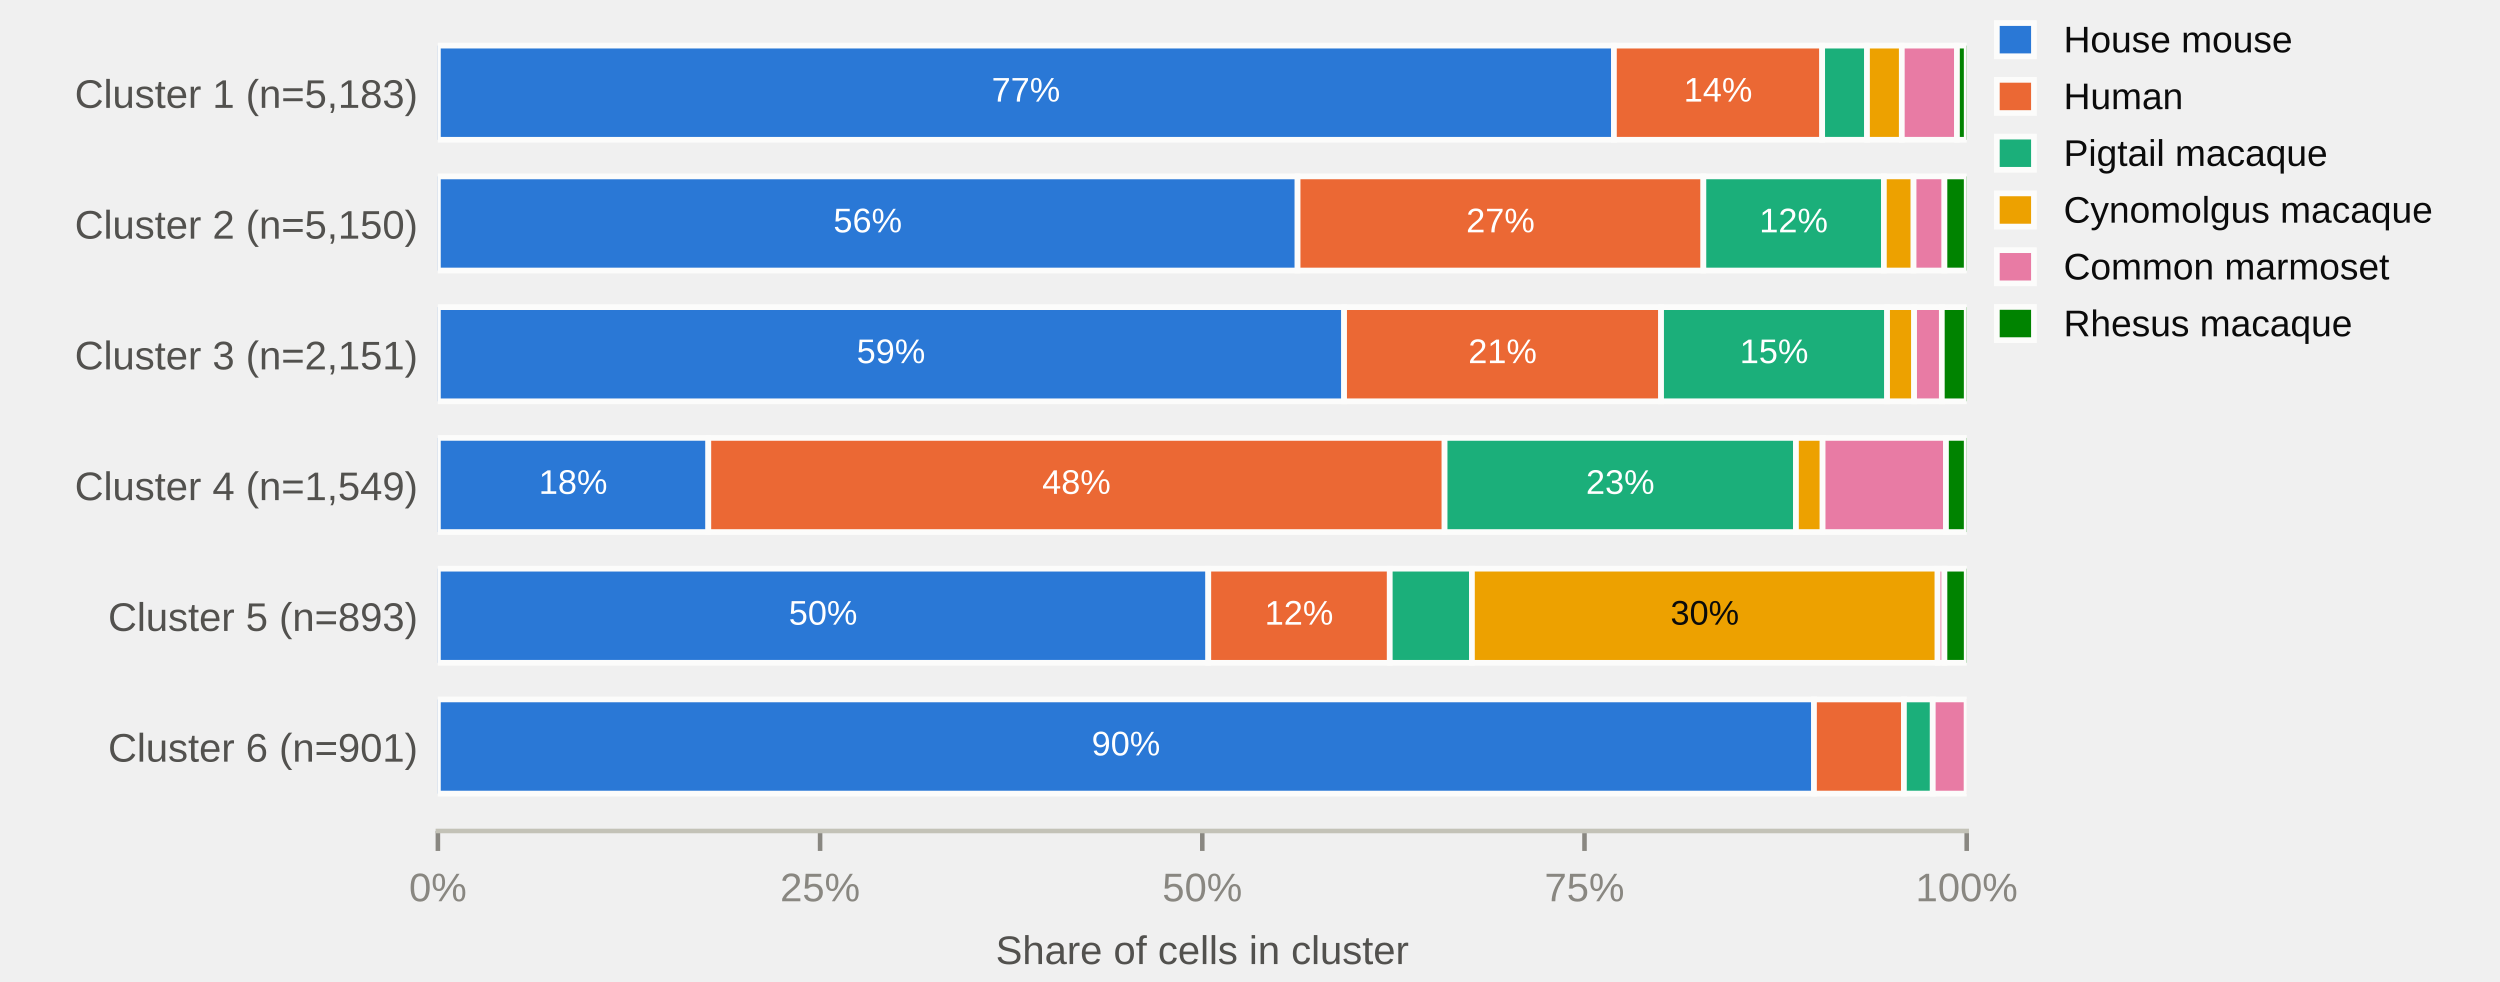
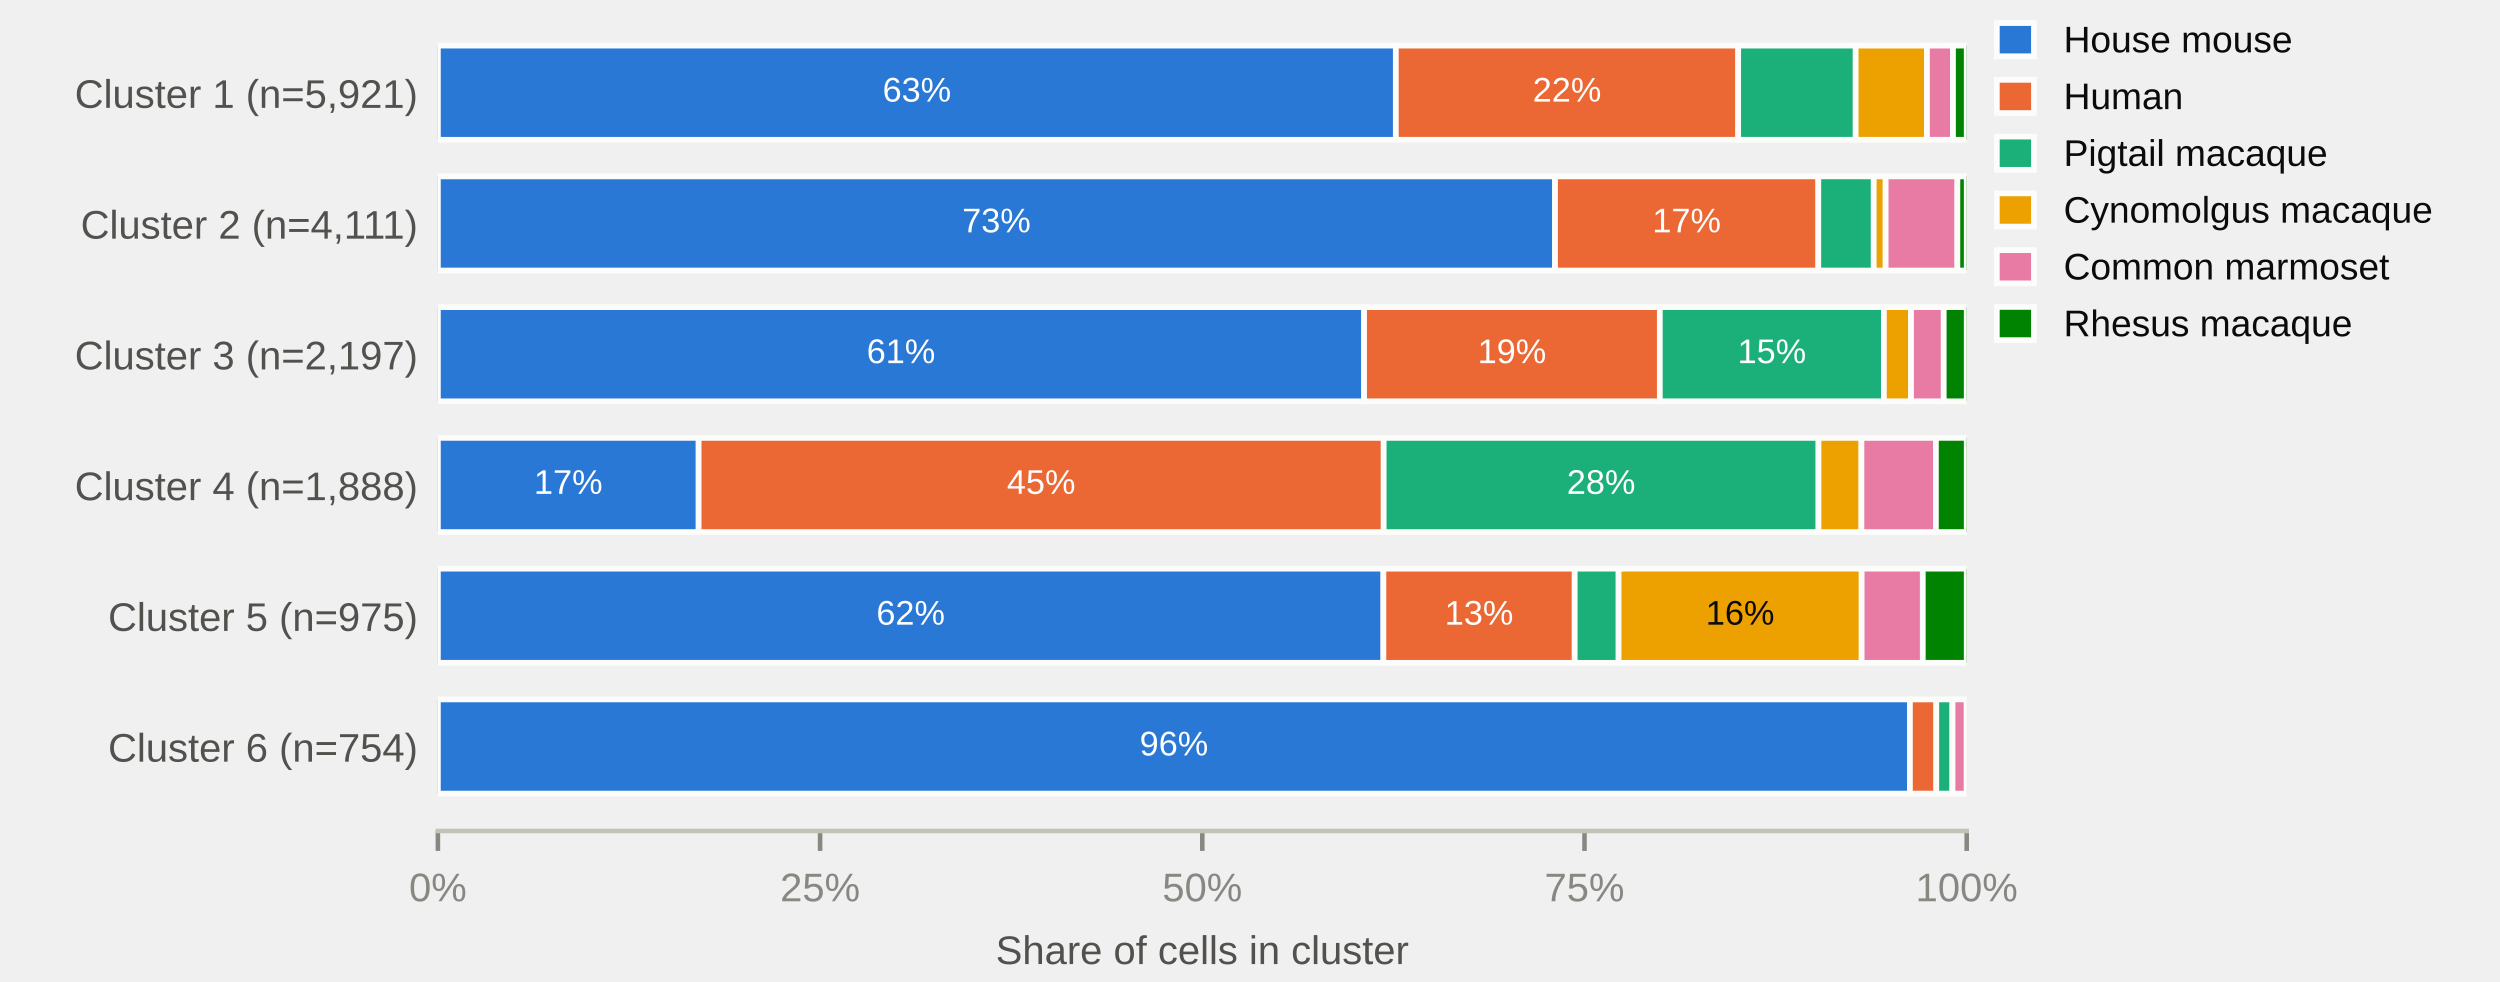
<svg xmlns="http://www.w3.org/2000/svg" xmlns:xlink="http://www.w3.org/1999/xlink" width="437.987pt" height="172.025pt" viewBox="0 0 437.987 172.025" version="1.1">
  <defs>
    <style type="text/css">*{stroke-linejoin: round; stroke-linecap: butt}</style>
  </defs>
  <g id="figure_1">
    <g id="patch_1">
      <path d="M 0 172.025  L 437.987 172.025  L 437.987 0  L 0 0  L 0 172.025  z " style="fill: none" />
    </g>
    <g id="axes_1">
      <g id="patch_2">
        <path d="M 76.716 145.584  L 344.556 145.584  L 344.556 1.44  L 76.716 1.44  L 76.716 145.584  z " style="fill: none" />
      </g>
      <g id="patch_3">
-         <path d="M 76.716 139.032  L 317.802 139.032  L 317.802 122.537  L 76.716 122.537  z " clip-path="url(#pb5919cd593)" style="fill: #2a78d6; stroke: #fcfcfb; stroke-linejoin: miter" />
+         <path d="M 76.716 139.032  L 334.61 139.032  L 334.61 122.537  L 76.716 122.537  z " clip-path="url(#paca1676fa0)" style="fill: #2a78d6; stroke: #fcfcfb; stroke-linejoin: miter" />
      </g>
      <g id="patch_4">
-         <path d="M 76.716 116.123  L 211.686 116.123  L 211.686 99.628  L 76.716 99.628  z " clip-path="url(#pb5919cd593)" style="fill: #2a78d6; stroke: #fcfcfb; stroke-linejoin: miter" />
+         <path d="M 76.716 116.123  L 242.365 116.123  L 242.365 99.628  L 76.716 99.628  z " clip-path="url(#paca1676fa0)" style="fill: #2a78d6; stroke: #fcfcfb; stroke-linejoin: miter" />
      </g>
      <g id="patch_5">
-         <path d="M 76.716 93.214  L 124.094 93.214  L 124.094 76.719  L 76.716 76.719  z " clip-path="url(#pb5919cd593)" style="fill: #2a78d6; stroke: #fcfcfb; stroke-linejoin: miter" />
+         <path d="M 76.716 93.214  L 122.397 93.214  L 122.397 76.719  L 76.716 76.719  z " clip-path="url(#paca1676fa0)" style="fill: #2a78d6; stroke: #fcfcfb; stroke-linejoin: miter" />
      </g>
      <g id="patch_6">
-         <path d="M 76.716 70.305  L 235.478 70.305  L 235.478 53.81  L 76.716 53.81  z " clip-path="url(#pb5919cd593)" style="fill: #2a78d6; stroke: #fcfcfb; stroke-linejoin: miter" />
+         <path d="M 76.716 70.305  L 238.981 70.305  L 238.981 53.81  L 76.716 53.81  z " clip-path="url(#paca1676fa0)" style="fill: #2a78d6; stroke: #fcfcfb; stroke-linejoin: miter" />
      </g>
      <g id="patch_7">
-         <path d="M 76.716 47.396  L 227.331 47.396  L 227.331 30.901  L 76.716 30.901  z " clip-path="url(#pb5919cd593)" style="fill: #2a78d6; stroke: #fcfcfb; stroke-linejoin: miter" />
+         <path d="M 76.716 47.396  L 272.433 47.396  L 272.433 30.901  L 76.716 30.901  z " clip-path="url(#paca1676fa0)" style="fill: #2a78d6; stroke: #fcfcfb; stroke-linejoin: miter" />
      </g>
      <g id="patch_8">
-         <path d="M 76.716 24.487  L 282.751 24.487  L 282.751 7.992  L 76.716 7.992  z " clip-path="url(#pb5919cd593)" style="fill: #2a78d6; stroke: #fcfcfb; stroke-linejoin: miter" />
+         <path d="M 76.716 24.487  L 244.54 24.487  L 244.54 7.992  L 76.716 7.992  z " clip-path="url(#paca1676fa0)" style="fill: #2a78d6; stroke: #fcfcfb; stroke-linejoin: miter" />
      </g>
      <g id="patch_9">
-         <path d="M 317.802 139.032  L 333.557 139.032  L 333.557 122.537  L 317.802 122.537  z " clip-path="url(#pb5919cd593)" style="fill: #eb6834; stroke: #fcfcfb; stroke-linejoin: miter" />
+         <path d="M 334.61 139.032  L 339.228 139.032  L 339.228 122.537  L 334.61 122.537  z " clip-path="url(#paca1676fa0)" style="fill: #eb6834; stroke: #fcfcfb; stroke-linejoin: miter" />
      </g>
      <g id="patch_10">
-         <path d="M 211.686 116.123  L 243.479 116.123  L 243.479 99.628  L 211.686 99.628  z " clip-path="url(#pb5919cd593)" style="fill: #eb6834; stroke: #fcfcfb; stroke-linejoin: miter" />
+         <path d="M 242.365 116.123  L 275.879 116.123  L 275.879 99.628  L 242.365 99.628  z " clip-path="url(#paca1676fa0)" style="fill: #eb6834; stroke: #fcfcfb; stroke-linejoin: miter" />
      </g>
      <g id="patch_11">
-         <path d="M 124.094 93.214  L 253.086 93.214  L 253.086 76.719  L 124.094 76.719  z " clip-path="url(#pb5919cd593)" style="fill: #eb6834; stroke: #fcfcfb; stroke-linejoin: miter" />
+         <path d="M 122.397 93.214  L 242.414 93.214  L 242.414 76.719  L 122.397 76.719  z " clip-path="url(#paca1676fa0)" style="fill: #eb6834; stroke: #fcfcfb; stroke-linejoin: miter" />
      </g>
      <g id="patch_12">
-         <path d="M 235.478 70.305  L 291.013 70.305  L 291.013 53.81  L 235.478 53.81  z " clip-path="url(#pb5919cd593)" style="fill: #eb6834; stroke: #fcfcfb; stroke-linejoin: miter" />
+         <path d="M 238.981 70.305  L 290.793 70.305  L 290.793 53.81  L 238.981 53.81  z " clip-path="url(#paca1676fa0)" style="fill: #eb6834; stroke: #fcfcfb; stroke-linejoin: miter" />
      </g>
      <g id="patch_13">
-         <path d="M 227.331 47.396  L 298.425 47.396  L 298.425 30.901  L 227.331 30.901  z " clip-path="url(#pb5919cd593)" style="fill: #eb6834; stroke: #fcfcfb; stroke-linejoin: miter" />
+         <path d="M 272.433 47.396  L 318.561 47.396  L 318.561 30.901  L 272.433 30.901  z " clip-path="url(#paca1676fa0)" style="fill: #eb6834; stroke: #fcfcfb; stroke-linejoin: miter" />
      </g>
      <g id="patch_14">
-         <path d="M 282.751 24.487  L 319.235 24.487  L 319.235 7.992  L 282.751 7.992  z " clip-path="url(#pb5919cd593)" style="fill: #eb6834; stroke: #fcfcfb; stroke-linejoin: miter" />
+         <path d="M 244.54 24.487  L 304.523 24.487  L 304.523 7.992  L 244.54 7.992  z " clip-path="url(#paca1676fa0)" style="fill: #eb6834; stroke: #fcfcfb; stroke-linejoin: miter" />
      </g>
      <g id="patch_15">
-         <path d="M 333.557 139.032  L 338.611 139.032  L 338.611 122.537  L 333.557 122.537  z " clip-path="url(#pb5919cd593)" style="fill: #1baf7a; stroke: #fcfcfb; stroke-linejoin: miter" />
+         <path d="M 339.228 139.032  L 342.07 139.032  L 342.07 122.537  L 339.228 122.537  z " clip-path="url(#paca1676fa0)" style="fill: #1baf7a; stroke: #fcfcfb; stroke-linejoin: miter" />
      </g>
      <g id="patch_16">
-         <path d="M 243.479 116.123  L 257.876 116.123  L 257.876 99.628  L 243.479 99.628  z " clip-path="url(#pb5919cd593)" style="fill: #1baf7a; stroke: #fcfcfb; stroke-linejoin: miter" />
+         <path d="M 275.879 116.123  L 283.571 116.123  L 283.571 99.628  L 275.879 99.628  z " clip-path="url(#paca1676fa0)" style="fill: #1baf7a; stroke: #fcfcfb; stroke-linejoin: miter" />
      </g>
      <g id="patch_17">
-         <path d="M 253.086 93.214  L 314.643 93.214  L 314.643 76.719  L 253.086 76.719  z " clip-path="url(#pb5919cd593)" style="fill: #1baf7a; stroke: #fcfcfb; stroke-linejoin: miter" />
+         <path d="M 242.414 93.214  L 318.595 93.214  L 318.595 76.719  L 242.414 76.719  z " clip-path="url(#paca1676fa0)" style="fill: #1baf7a; stroke: #fcfcfb; stroke-linejoin: miter" />
      </g>
      <g id="patch_18">
-         <path d="M 291.013 70.305  L 330.61 70.305  L 330.61 53.81  L 291.013 53.81  z " clip-path="url(#pb5919cd593)" style="fill: #1baf7a; stroke: #fcfcfb; stroke-linejoin: miter" />
+         <path d="M 290.793 70.305  L 330.049 70.305  L 330.049 53.81  L 290.793 53.81  z " clip-path="url(#paca1676fa0)" style="fill: #1baf7a; stroke: #fcfcfb; stroke-linejoin: miter" />
      </g>
      <g id="patch_19">
-         <path d="M 298.425 47.396  L 330.046 47.396  L 330.046 30.901  L 298.425 30.901  z " clip-path="url(#pb5919cd593)" style="fill: #1baf7a; stroke: #fcfcfb; stroke-linejoin: miter" />
+         <path d="M 318.561 47.396  L 328.268 47.396  L 328.268 30.901  L 318.561 30.901  z " clip-path="url(#paca1676fa0)" style="fill: #1baf7a; stroke: #fcfcfb; stroke-linejoin: miter" />
      </g>
      <g id="patch_20">
-         <path d="M 319.235 24.487  L 327.09 24.487  L 327.09 7.992  L 319.235 7.992  z " clip-path="url(#pb5919cd593)" style="fill: #1baf7a; stroke: #fcfcfb; stroke-linejoin: miter" />
+         <path d="M 304.523 24.487  L 325.105 24.487  L 325.105 7.992  L 304.523 7.992  z " clip-path="url(#paca1676fa0)" style="fill: #1baf7a; stroke: #fcfcfb; stroke-linejoin: miter" />
      </g>
      <g id="patch_21">
-         <path d="M 338.611 139.032  L 338.611 139.032  L 338.611 122.537  L 338.611 122.537  z " clip-path="url(#pb5919cd593)" style="fill: #eda100; stroke: #fcfcfb; stroke-linejoin: miter" />
+         <path d="M 342.07 139.032  L 342.07 139.032  L 342.07 122.537  L 342.07 122.537  z " clip-path="url(#paca1676fa0)" style="fill: #eda100; stroke: #fcfcfb; stroke-linejoin: miter" />
      </g>
      <g id="patch_22">
-         <path d="M 257.876 116.123  L 339.457 116.123  L 339.457 99.628  L 257.876 99.628  z " clip-path="url(#pb5919cd593)" style="fill: #eda100; stroke: #fcfcfb; stroke-linejoin: miter" />
+         <path d="M 283.571 116.123  L 326.151 116.123  L 326.151 99.628  L 283.571 99.628  z " clip-path="url(#paca1676fa0)" style="fill: #eda100; stroke: #fcfcfb; stroke-linejoin: miter" />
      </g>
      <g id="patch_23">
-         <path d="M 314.643 93.214  L 319.311 93.214  L 319.311 76.719  L 314.643 76.719  z " clip-path="url(#pb5919cd593)" style="fill: #eda100; stroke: #fcfcfb; stroke-linejoin: miter" />
+         <path d="M 318.595 93.214  L 326.114 93.214  L 326.114 76.719  L 318.595 76.719  z " clip-path="url(#paca1676fa0)" style="fill: #eda100; stroke: #fcfcfb; stroke-linejoin: miter" />
      </g>
      <g id="patch_24">
-         <path d="M 330.61 70.305  L 335.342 70.305  L 335.342 53.81  L 330.61 53.81  z " clip-path="url(#pb5919cd593)" style="fill: #eda100; stroke: #fcfcfb; stroke-linejoin: miter" />
+         <path d="M 330.049 70.305  L 334.803 70.305  L 334.803 53.81  L 330.049 53.81  z " clip-path="url(#paca1676fa0)" style="fill: #eda100; stroke: #fcfcfb; stroke-linejoin: miter" />
      </g>
      <g id="patch_25">
-         <path d="M 330.046 47.396  L 335.247 47.396  L 335.247 30.901  L 330.046 30.901  z " clip-path="url(#pb5919cd593)" style="fill: #eda100; stroke: #fcfcfb; stroke-linejoin: miter" />
+         <path d="M 328.268 47.396  L 330.353 47.396  L 330.353 30.901  L 328.268 30.901  z " clip-path="url(#paca1676fa0)" style="fill: #eda100; stroke: #fcfcfb; stroke-linejoin: miter" />
      </g>
      <g id="patch_26">
-         <path d="M 327.09 24.487  L 333.187 24.487  L 333.187 7.992  L 327.09 7.992  z " clip-path="url(#pb5919cd593)" style="fill: #eda100; stroke: #fcfcfb; stroke-linejoin: miter" />
+         <path d="M 325.105 24.487  L 337.59 24.487  L 337.59 7.992  L 325.105 7.992  z " clip-path="url(#paca1676fa0)" style="fill: #eda100; stroke: #fcfcfb; stroke-linejoin: miter" />
      </g>
      <g id="patch_27">
-         <path d="M 338.611 139.032  L 344.556 139.032  L 344.556 122.537  L 338.611 122.537  z " clip-path="url(#pb5919cd593)" style="fill: #e87ba4; stroke: #fcfcfb; stroke-linejoin: miter" />
+         <path d="M 342.07 139.032  L 344.556 139.032  L 344.556 122.537  L 342.07 122.537  z " clip-path="url(#paca1676fa0)" style="fill: #e87ba4; stroke: #fcfcfb; stroke-linejoin: miter" />
      </g>
      <g id="patch_28">
-         <path d="M 339.457 116.123  L 340.657 116.123  L 340.657 99.628  L 339.457 99.628  z " clip-path="url(#pb5919cd593)" style="fill: #e87ba4; stroke: #fcfcfb; stroke-linejoin: miter" />
+         <path d="M 326.151 116.123  L 336.864 116.123  L 336.864 99.628  L 326.151 99.628  z " clip-path="url(#paca1676fa0)" style="fill: #e87ba4; stroke: #fcfcfb; stroke-linejoin: miter" />
      </g>
      <g id="patch_29">
-         <path d="M 319.311 93.214  L 340.925 93.214  L 340.925 76.719  L 319.311 76.719  z " clip-path="url(#pb5919cd593)" style="fill: #e87ba4; stroke: #fcfcfb; stroke-linejoin: miter" />
+         <path d="M 326.114 93.214  L 339.165 93.214  L 339.165 76.719  L 326.114 76.719  z " clip-path="url(#paca1676fa0)" style="fill: #e87ba4; stroke: #fcfcfb; stroke-linejoin: miter" />
      </g>
      <g id="patch_30">
-         <path d="M 335.342 70.305  L 340.198 70.305  L 340.198 53.81  L 335.342 53.81  z " clip-path="url(#pb5919cd593)" style="fill: #e87ba4; stroke: #fcfcfb; stroke-linejoin: miter" />
+         <path d="M 334.803 70.305  L 340.533 70.305  L 340.533 53.81  L 334.803 53.81  z " clip-path="url(#paca1676fa0)" style="fill: #e87ba4; stroke: #fcfcfb; stroke-linejoin: miter" />
      </g>
      <g id="patch_31">
-         <path d="M 335.247 47.396  L 340.656 47.396  L 340.656 30.901  L 335.247 30.901  z " clip-path="url(#pb5919cd593)" style="fill: #e87ba4; stroke: #fcfcfb; stroke-linejoin: miter" />
+         <path d="M 330.353 47.396  L 342.927 47.396  L 342.927 30.901  L 330.353 30.901  z " clip-path="url(#paca1676fa0)" style="fill: #e87ba4; stroke: #fcfcfb; stroke-linejoin: miter" />
      </g>
      <g id="patch_32">
-         <path d="M 333.187 24.487  L 342.851 24.487  L 342.851 7.992  L 333.187 7.992  z " clip-path="url(#pb5919cd593)" style="fill: #e87ba4; stroke: #fcfcfb; stroke-linejoin: miter" />
+         <path d="M 337.59 24.487  L 342.159 24.487  L 342.159 7.992  L 337.59 7.992  z " clip-path="url(#paca1676fa0)" style="fill: #e87ba4; stroke: #fcfcfb; stroke-linejoin: miter" />
      </g>
      <g id="patch_33">
-         <path d="M 344.556 139.032  L 344.556 139.032  L 344.556 122.537  L 344.556 122.537  z " clip-path="url(#pb5919cd593)" style="fill: #008300; stroke: #fcfcfb; stroke-linejoin: miter" />
+         <path d="M 344.556 139.032  L 344.556 139.032  L 344.556 122.537  L 344.556 122.537  z " clip-path="url(#paca1676fa0)" style="fill: #008300; stroke: #fcfcfb; stroke-linejoin: miter" />
      </g>
      <g id="patch_34">
-         <path d="M 340.657 116.123  L 344.556 116.123  L 344.556 99.628  L 340.657 99.628  z " clip-path="url(#pb5919cd593)" style="fill: #008300; stroke: #fcfcfb; stroke-linejoin: miter" />
+         <path d="M 336.864 116.123  L 344.556 116.123  L 344.556 99.628  L 336.864 99.628  z " clip-path="url(#paca1676fa0)" style="fill: #008300; stroke: #fcfcfb; stroke-linejoin: miter" />
      </g>
      <g id="patch_35">
-         <path d="M 340.925 93.214  L 344.556 93.214  L 344.556 76.719  L 340.925 76.719  z " clip-path="url(#pb5919cd593)" style="fill: #008300; stroke: #fcfcfb; stroke-linejoin: miter" />
+         <path d="M 339.165 93.214  L 344.556 93.214  L 344.556 76.719  L 339.165 76.719  z " clip-path="url(#paca1676fa0)" style="fill: #008300; stroke: #fcfcfb; stroke-linejoin: miter" />
      </g>
      <g id="patch_36">
-         <path d="M 340.198 70.305  L 344.556 70.305  L 344.556 53.81  L 340.198 53.81  z " clip-path="url(#pb5919cd593)" style="fill: #008300; stroke: #fcfcfb; stroke-linejoin: miter" />
+         <path d="M 340.533 70.305  L 344.556 70.305  L 344.556 53.81  L 340.533 53.81  z " clip-path="url(#paca1676fa0)" style="fill: #008300; stroke: #fcfcfb; stroke-linejoin: miter" />
      </g>
      <g id="patch_37">
-         <path d="M 340.656 47.396  L 344.556 47.396  L 344.556 30.901  L 340.656 30.901  z " clip-path="url(#pb5919cd593)" style="fill: #008300; stroke: #fcfcfb; stroke-linejoin: miter" />
+         <path d="M 342.927 47.396  L 344.556 47.396  L 344.556 30.901  L 342.927 30.901  z " clip-path="url(#paca1676fa0)" style="fill: #008300; stroke: #fcfcfb; stroke-linejoin: miter" />
      </g>
      <g id="patch_38">
-         <path d="M 342.851 24.487  L 344.556 24.487  L 344.556 7.992  L 342.851 7.992  z " clip-path="url(#pb5919cd593)" style="fill: #008300; stroke: #fcfcfb; stroke-linejoin: miter" />
+         <path d="M 342.159 24.487  L 344.556 24.487  L 344.556 7.992  L 342.159 7.992  z " clip-path="url(#paca1676fa0)" style="fill: #008300; stroke: #fcfcfb; stroke-linejoin: miter" />
      </g>
      <g id="matplotlib.axis_1">
        <g id="xtick_1">
          <g id="line2d_1">
            <defs>
-               <path id="m3ac565c363" d="M 0 0  L 0 3.5  " style="stroke: #898781; stroke-width: 0.8" />
+               <path id="m265ef9c906" d="M 0 0  L 0 3.5  " style="stroke: #898781; stroke-width: 0.8" />
            </defs>
            <g>
-               <use xlink:href="#m3ac565c363" x="76.716" y="145.584" style="fill: #898781; stroke: #898781; stroke-width: 0.8" />
+               <use xlink:href="#m265ef9c906" x="76.716" y="145.584" style="fill: #898781; stroke: #898781; stroke-width: 0.8" />
            </g>
          </g>
          <g id="text_1">
            <text style="font-size: 7px; font-family: 'Arial', 'Helvetica', 'DejaVu Sans', sans-serif; text-anchor: middle; fill: #898781" x="76.716" y="157.902" transform="rotate(-0 76.71625 157.9024)">0%</text>
          </g>
        </g>
        <g id="xtick_2">
          <g id="line2d_2">
            <g>
-               <use xlink:href="#m3ac565c363" x="143.676" y="145.584" style="fill: #898781; stroke: #898781; stroke-width: 0.8" />
+               <use xlink:href="#m265ef9c906" x="143.676" y="145.584" style="fill: #898781; stroke: #898781; stroke-width: 0.8" />
            </g>
          </g>
          <g id="text_2">
            <text style="font-size: 7px; font-family: 'Arial', 'Helvetica', 'DejaVu Sans', sans-serif; text-anchor: middle; fill: #898781" x="143.676" y="157.902" transform="rotate(-0 143.6763 157.9024)">25%</text>
          </g>
        </g>
        <g id="xtick_3">
          <g id="line2d_3">
            <g>
-               <use xlink:href="#m3ac565c363" x="210.636" y="145.584" style="fill: #898781; stroke: #898781; stroke-width: 0.8" />
+               <use xlink:href="#m265ef9c906" x="210.636" y="145.584" style="fill: #898781; stroke: #898781; stroke-width: 0.8" />
            </g>
          </g>
          <g id="text_3">
            <text style="font-size: 7px; font-family: 'Arial', 'Helvetica', 'DejaVu Sans', sans-serif; text-anchor: middle; fill: #898781" x="210.636" y="157.902" transform="rotate(-0 210.6362 157.9024)">50%</text>
          </g>
        </g>
        <g id="xtick_4">
          <g id="line2d_4">
            <g>
-               <use xlink:href="#m3ac565c363" x="277.596" y="145.584" style="fill: #898781; stroke: #898781; stroke-width: 0.8" />
+               <use xlink:href="#m265ef9c906" x="277.596" y="145.584" style="fill: #898781; stroke: #898781; stroke-width: 0.8" />
            </g>
          </g>
          <g id="text_4">
            <text style="font-size: 7px; font-family: 'Arial', 'Helvetica', 'DejaVu Sans', sans-serif; text-anchor: middle; fill: #898781" x="277.596" y="157.902" transform="rotate(-0 277.5962 157.9024)">75%</text>
          </g>
        </g>
        <g id="xtick_5">
          <g id="line2d_5">
            <g>
-               <use xlink:href="#m3ac565c363" x="344.556" y="145.584" style="fill: #898781; stroke: #898781; stroke-width: 0.8" />
+               <use xlink:href="#m265ef9c906" x="344.556" y="145.584" style="fill: #898781; stroke: #898781; stroke-width: 0.8" />
            </g>
          </g>
          <g id="text_5">
            <text style="font-size: 7px; font-family: 'Arial', 'Helvetica', 'DejaVu Sans', sans-serif; text-anchor: middle; fill: #898781" x="344.556" y="157.902" transform="rotate(-0 344.5562 157.9024)">100%</text>
          </g>
        </g>
        <g id="text_6">
          <text style="font-size: 7px; font-family: 'Arial', 'Helvetica', 'DejaVu Sans', sans-serif; text-anchor: middle; fill: #52514e" x="210.636" y="168.903" transform="rotate(-0 210.6362 168.9029)">Share of cells in cluster</text>
        </g>
      </g>
      <g id="matplotlib.axis_2">
        <g id="ytick_1">
          <g id="line2d_6" />
          <g id="text_7">
-             <text style="font-size: 7px; font-family: 'Arial', 'Helvetica', 'DejaVu Sans', sans-serif; text-anchor: end; fill: #52514e" x="73.216" y="133.444" transform="rotate(-0 73.21625 133.4442)">Cluster 6  (n=901)</text>
+             <text style="font-size: 7px; font-family: 'Arial', 'Helvetica', 'DejaVu Sans', sans-serif; text-anchor: end; fill: #52514e" x="73.216" y="133.444" transform="rotate(-0 73.21625 133.4442)">Cluster 6  (n=754)</text>
          </g>
        </g>
        <g id="ytick_2">
          <g id="line2d_7" />
          <g id="text_8">
-             <text style="font-size: 7px; font-family: 'Arial', 'Helvetica', 'DejaVu Sans', sans-serif; text-anchor: end; fill: #52514e" x="73.216" y="110.535" transform="rotate(-0 73.21625 110.5351)">Cluster 5  (n=893)</text>
+             <text style="font-size: 7px; font-family: 'Arial', 'Helvetica', 'DejaVu Sans', sans-serif; text-anchor: end; fill: #52514e" x="73.216" y="110.535" transform="rotate(-0 73.21625 110.5351)">Cluster 5  (n=975)</text>
          </g>
        </g>
        <g id="ytick_3">
          <g id="line2d_8" />
          <g id="text_9">
-             <text style="font-size: 7px; font-family: 'Arial', 'Helvetica', 'DejaVu Sans', sans-serif; text-anchor: end; fill: #52514e" x="73.216" y="87.626" transform="rotate(-0 73.21625 87.626)">Cluster 4  (n=1,549)</text>
+             <text style="font-size: 7px; font-family: 'Arial', 'Helvetica', 'DejaVu Sans', sans-serif; text-anchor: end; fill: #52514e" x="73.216" y="87.626" transform="rotate(-0 73.21625 87.626)">Cluster 4  (n=1,888)</text>
          </g>
        </g>
        <g id="ytick_4">
          <g id="line2d_9" />
          <g id="text_10">
-             <text style="font-size: 7px; font-family: 'Arial', 'Helvetica', 'DejaVu Sans', sans-serif; text-anchor: end; fill: #52514e" x="73.216" y="64.717" transform="rotate(-0 73.21625 64.71691)">Cluster 3  (n=2,151)</text>
+             <text style="font-size: 7px; font-family: 'Arial', 'Helvetica', 'DejaVu Sans', sans-serif; text-anchor: end; fill: #52514e" x="73.216" y="64.717" transform="rotate(-0 73.21625 64.71691)">Cluster 3  (n=2,197)</text>
          </g>
        </g>
        <g id="ytick_5">
          <g id="line2d_10" />
          <g id="text_11">
-             <text style="font-size: 7px; font-family: 'Arial', 'Helvetica', 'DejaVu Sans', sans-serif; text-anchor: end; fill: #52514e" x="73.216" y="41.808" transform="rotate(-0 73.21625 41.80782)">Cluster 2  (n=5,150)</text>
+             <text style="font-size: 7px; font-family: 'Arial', 'Helvetica', 'DejaVu Sans', sans-serif; text-anchor: end; fill: #52514e" x="73.216" y="41.808" transform="rotate(-0 73.21625 41.80782)">Cluster 2  (n=4,111)</text>
          </g>
        </g>
        <g id="ytick_6">
          <g id="line2d_11" />
          <g id="text_12">
-             <text style="font-size: 7px; font-family: 'Arial', 'Helvetica', 'DejaVu Sans', sans-serif; text-anchor: end; fill: #52514e" x="73.216" y="18.899" transform="rotate(-0 73.21625 18.89873)">Cluster 1  (n=5,183)</text>
+             <text style="font-size: 7px; font-family: 'Arial', 'Helvetica', 'DejaVu Sans', sans-serif; text-anchor: end; fill: #52514e" x="73.216" y="18.899" transform="rotate(-0 73.21625 18.89873)">Cluster 1  (n=5,921)</text>
          </g>
        </g>
      </g>
      <g id="patch_39">
        <path d="M 76.716 145.584  L 344.556 145.584  " style="fill: none; stroke: #c3c2b7; stroke-width: 0.8; stroke-linejoin: miter; stroke-linecap: square" />
      </g>
      <g id="text_13">
-         <text style="font-size: 6px; font-family: 'Arial', 'Helvetica', 'DejaVu Sans', sans-serif; text-anchor: middle; fill: #ffffff" x="197.259" y="132.343" transform="rotate(-0 197.2591 132.3433)">90%</text>
+         <text style="font-size: 6px; font-family: 'Arial', 'Helvetica', 'DejaVu Sans', sans-serif; text-anchor: middle; fill: #ffffff" x="205.663" y="132.343" transform="rotate(-0 205.6631 132.3433)">96%</text>
      </g>
      <g id="text_14">
-         <text style="font-size: 6px; font-family: 'Arial', 'Helvetica', 'DejaVu Sans', sans-serif; text-anchor: middle; fill: #ffffff" x="144.201" y="109.434" transform="rotate(-0 144.2011 109.4342)">50%</text>
+         <text style="font-size: 6px; font-family: 'Arial', 'Helvetica', 'DejaVu Sans', sans-serif; text-anchor: middle; fill: #ffffff" x="159.541" y="109.434" transform="rotate(-0 159.5406 109.4342)">62%</text>
      </g>
      <g id="text_15">
-         <text style="font-size: 6px; font-family: 'Arial', 'Helvetica', 'DejaVu Sans', sans-serif; text-anchor: middle; fill: #ffffff" x="100.405" y="86.525" transform="rotate(-0 100.4051 86.52514)">18%</text>
+         <text style="font-size: 6px; font-family: 'Arial', 'Helvetica', 'DejaVu Sans', sans-serif; text-anchor: middle; fill: #ffffff" x="99.556" y="86.525" transform="rotate(-0 99.55642 86.52514)">17%</text>
      </g>
      <g id="text_16">
-         <text style="font-size: 6px; font-family: 'Arial', 'Helvetica', 'DejaVu Sans', sans-serif; text-anchor: middle; fill: #ffffff" x="156.097" y="63.616" transform="rotate(-0 156.097 63.61605)">59%</text>
+         <text style="font-size: 6px; font-family: 'Arial', 'Helvetica', 'DejaVu Sans', sans-serif; text-anchor: middle; fill: #ffffff" x="157.848" y="63.616" transform="rotate(-0 157.8485 63.61605)">61%</text>
      </g>
      <g id="text_17">
-         <text style="font-size: 6px; font-family: 'Arial', 'Helvetica', 'DejaVu Sans', sans-serif; text-anchor: middle; fill: #ffffff" x="152.023" y="40.707" transform="rotate(-0 152.0235 40.70696)">56%</text>
+         <text style="font-size: 6px; font-family: 'Arial', 'Helvetica', 'DejaVu Sans', sans-serif; text-anchor: middle; fill: #ffffff" x="174.575" y="40.707" transform="rotate(-0 174.5746 40.70696)">73%</text>
      </g>
      <g id="text_18">
-         <text style="font-size: 6px; font-family: 'Arial', 'Helvetica', 'DejaVu Sans', sans-serif; text-anchor: middle; fill: #ffffff" x="179.734" y="17.798" transform="rotate(-0 179.7336 17.79787)">77%</text>
+         <text style="font-size: 6px; font-family: 'Arial', 'Helvetica', 'DejaVu Sans', sans-serif; text-anchor: middle; fill: #ffffff" x="160.628" y="17.798" transform="rotate(-0 160.6283 17.79787)">63%</text>
      </g>
      <g id="text_19">
-         <text style="font-size: 6px; font-family: 'Arial', 'Helvetica', 'DejaVu Sans', sans-serif; text-anchor: middle; fill: #ffffff" x="227.582" y="109.434" transform="rotate(-0 227.5825 109.4342)">12%</text>
+         <text style="font-size: 6px; font-family: 'Arial', 'Helvetica', 'DejaVu Sans', sans-serif; text-anchor: middle; fill: #ffffff" x="259.122" y="109.434" transform="rotate(-0 259.1222 109.4342)">13%</text>
      </g>
      <g id="text_20">
-         <text style="font-size: 6px; font-family: 'Arial', 'Helvetica', 'DejaVu Sans', sans-serif; text-anchor: middle; fill: #ffffff" x="188.59" y="86.525" transform="rotate(-0 188.59 86.52514)">48%</text>
+         <text style="font-size: 6px; font-family: 'Arial', 'Helvetica', 'DejaVu Sans', sans-serif; text-anchor: middle; fill: #ffffff" x="182.405" y="86.525" transform="rotate(-0 182.4052 86.52514)">45%</text>
      </g>
      <g id="text_21">
-         <text style="font-size: 6px; font-family: 'Arial', 'Helvetica', 'DejaVu Sans', sans-serif; text-anchor: middle; fill: #ffffff" x="263.245" y="63.616" transform="rotate(-0 263.2455 63.61605)">21%</text>
+         <text style="font-size: 6px; font-family: 'Arial', 'Helvetica', 'DejaVu Sans', sans-serif; text-anchor: middle; fill: #ffffff" x="264.887" y="63.616" transform="rotate(-0 264.887 63.61605)">19%</text>
      </g>
      <g id="text_22">
-         <text style="font-size: 6px; font-family: 'Arial', 'Helvetica', 'DejaVu Sans', sans-serif; text-anchor: middle; fill: #ffffff" x="262.878" y="40.707" transform="rotate(-0 262.8781 40.70696)">27%</text>
+         <text style="font-size: 6px; font-family: 'Arial', 'Helvetica', 'DejaVu Sans', sans-serif; text-anchor: middle; fill: #ffffff" x="295.497" y="40.707" transform="rotate(-0 295.4968 40.70696)">17%</text>
      </g>
      <g id="text_23">
-         <text style="font-size: 6px; font-family: 'Arial', 'Helvetica', 'DejaVu Sans', sans-serif; text-anchor: middle; fill: #ffffff" x="300.993" y="17.798" transform="rotate(-0 300.9928 17.79787)">14%</text>
+         <text style="font-size: 6px; font-family: 'Arial', 'Helvetica', 'DejaVu Sans', sans-serif; text-anchor: middle; fill: #ffffff" x="274.532" y="17.798" transform="rotate(-0 274.5315 17.79787)">22%</text>
      </g>
      <g id="text_24">
-         <text style="font-size: 6px; font-family: 'Arial', 'Helvetica', 'DejaVu Sans', sans-serif; text-anchor: middle; fill: #ffffff" x="283.864" y="86.525" transform="rotate(-0 283.8643 86.52514)">23%</text>
+         <text style="font-size: 6px; font-family: 'Arial', 'Helvetica', 'DejaVu Sans', sans-serif; text-anchor: middle; fill: #ffffff" x="280.504" y="86.525" transform="rotate(-0 280.5045 86.52514)">28%</text>
      </g>
      <g id="text_25">
-         <text style="font-size: 6px; font-family: 'Arial', 'Helvetica', 'DejaVu Sans', sans-serif; text-anchor: middle; fill: #ffffff" x="310.812" y="63.616" transform="rotate(-0 310.8116 63.61605)">15%</text>
+         <text style="font-size: 6px; font-family: 'Arial', 'Helvetica', 'DejaVu Sans', sans-serif; text-anchor: middle; fill: #ffffff" x="310.421" y="63.616" transform="rotate(-0 310.421 63.61605)">15%</text>
      </g>
      <g id="text_26">
-         <text style="font-size: 6px; font-family: 'Arial', 'Helvetica', 'DejaVu Sans', sans-serif; text-anchor: middle; fill: #ffffff" x="314.236" y="40.707" transform="rotate(-0 314.2357 40.70696)">12%</text>
-       </g>
-       <g id="text_27">
-         <text style="font-size: 6px; font-family: 'Arial', 'Helvetica', 'DejaVu Sans', sans-serif; text-anchor: middle; fill: #0b0b0b" x="298.667" y="109.434" transform="rotate(-0 298.6665 109.4342)">30%</text>
+         <text style="font-size: 6px; font-family: 'Arial', 'Helvetica', 'DejaVu Sans', sans-serif; text-anchor: middle; fill: #0b0b0b" x="304.861" y="109.434" transform="rotate(-0 304.861 109.4342)">16%</text>
      </g>
      <g id="legend_1">
        <g id="patch_40">
          <path d="M 349.835 9.857  L 356.335 9.857  L 356.335 4.04  L 349.835 4.04  z " style="fill: #2a78d6; stroke: #fcfcfb; stroke-linejoin: miter" />
        </g>
-         <g id="text_28">
+         <g id="text_27">
          <text style="font-size: 6.5px; font-family: 'Arial', 'Helvetica', 'DejaVu Sans', sans-serif; text-anchor: start; fill: #0b0b0b" x="361.535" y="9.175" transform="rotate(-0 361.5346 9.175)">House mouse</text>
        </g>
        <g id="patch_41">
          <path d="M 349.835 19.804  L 356.335 19.804  L 356.335 13.987  L 349.835 13.987  z " style="fill: #eb6834; stroke: #fcfcfb; stroke-linejoin: miter" />
        </g>
-         <g id="text_29">
+         <g id="text_28">
          <text style="font-size: 6.5px; font-family: 'Arial', 'Helvetica', 'DejaVu Sans', sans-serif; text-anchor: start; fill: #0b0b0b" x="361.535" y="19.122" transform="rotate(-0 361.5346 19.12152)">Human</text>
        </g>
        <g id="patch_42">
          <path d="M 349.835 29.751  L 356.335 29.751  L 356.335 23.933  L 349.835 23.933  z " style="fill: #1baf7a; stroke: #fcfcfb; stroke-linejoin: miter" />
        </g>
-         <g id="text_30">
+         <g id="text_29">
          <text style="font-size: 6.5px; font-family: 'Arial', 'Helvetica', 'DejaVu Sans', sans-serif; text-anchor: start; fill: #0b0b0b" x="361.535" y="29.068" transform="rotate(-0 361.5346 29.06805)">Pigtail macaque</text>
        </g>
        <g id="patch_43">
          <path d="M 349.835 39.697  L 356.335 39.697  L 356.335 33.88  L 349.835 33.88  z " style="fill: #eda100; stroke: #fcfcfb; stroke-linejoin: miter" />
        </g>
-         <g id="text_31">
+         <g id="text_30">
          <text style="font-size: 6.5px; font-family: 'Arial', 'Helvetica', 'DejaVu Sans', sans-serif; text-anchor: start; fill: #0b0b0b" x="361.535" y="39.015" transform="rotate(-0 361.5346 39.01457)">Cynomolgus macaque</text>
        </g>
        <g id="patch_44">
          <path d="M 349.835 49.644  L 356.335 49.644  L 356.335 43.826  L 349.835 43.826  z " style="fill: #e87ba4; stroke: #fcfcfb; stroke-linejoin: miter" />
        </g>
-         <g id="text_32">
+         <g id="text_31">
          <text style="font-size: 6.5px; font-family: 'Arial', 'Helvetica', 'DejaVu Sans', sans-serif; text-anchor: start; fill: #0b0b0b" x="361.535" y="48.961" transform="rotate(-0 361.5346 48.96109)">Common marmoset</text>
        </g>
        <g id="patch_45">
          <path d="M 349.835 59.59  L 356.335 59.59  L 356.335 53.773  L 349.835 53.773  z " style="fill: #008300; stroke: #fcfcfb; stroke-linejoin: miter" />
        </g>
-         <g id="text_33">
+         <g id="text_32">
          <text style="font-size: 6.5px; font-family: 'Arial', 'Helvetica', 'DejaVu Sans', sans-serif; text-anchor: start; fill: #0b0b0b" x="361.535" y="58.908" transform="rotate(-0 361.5346 58.90762)">Rhesus macaque</text>
        </g>
      </g>
    </g>
  </g>
  <defs>
-     <clipPath id="pb5919cd593">
+     <clipPath id="paca1676fa0">
      <rect x="76.716" y="1.44" width="267.84" height="144.144" />
    </clipPath>
  </defs>
</svg>
